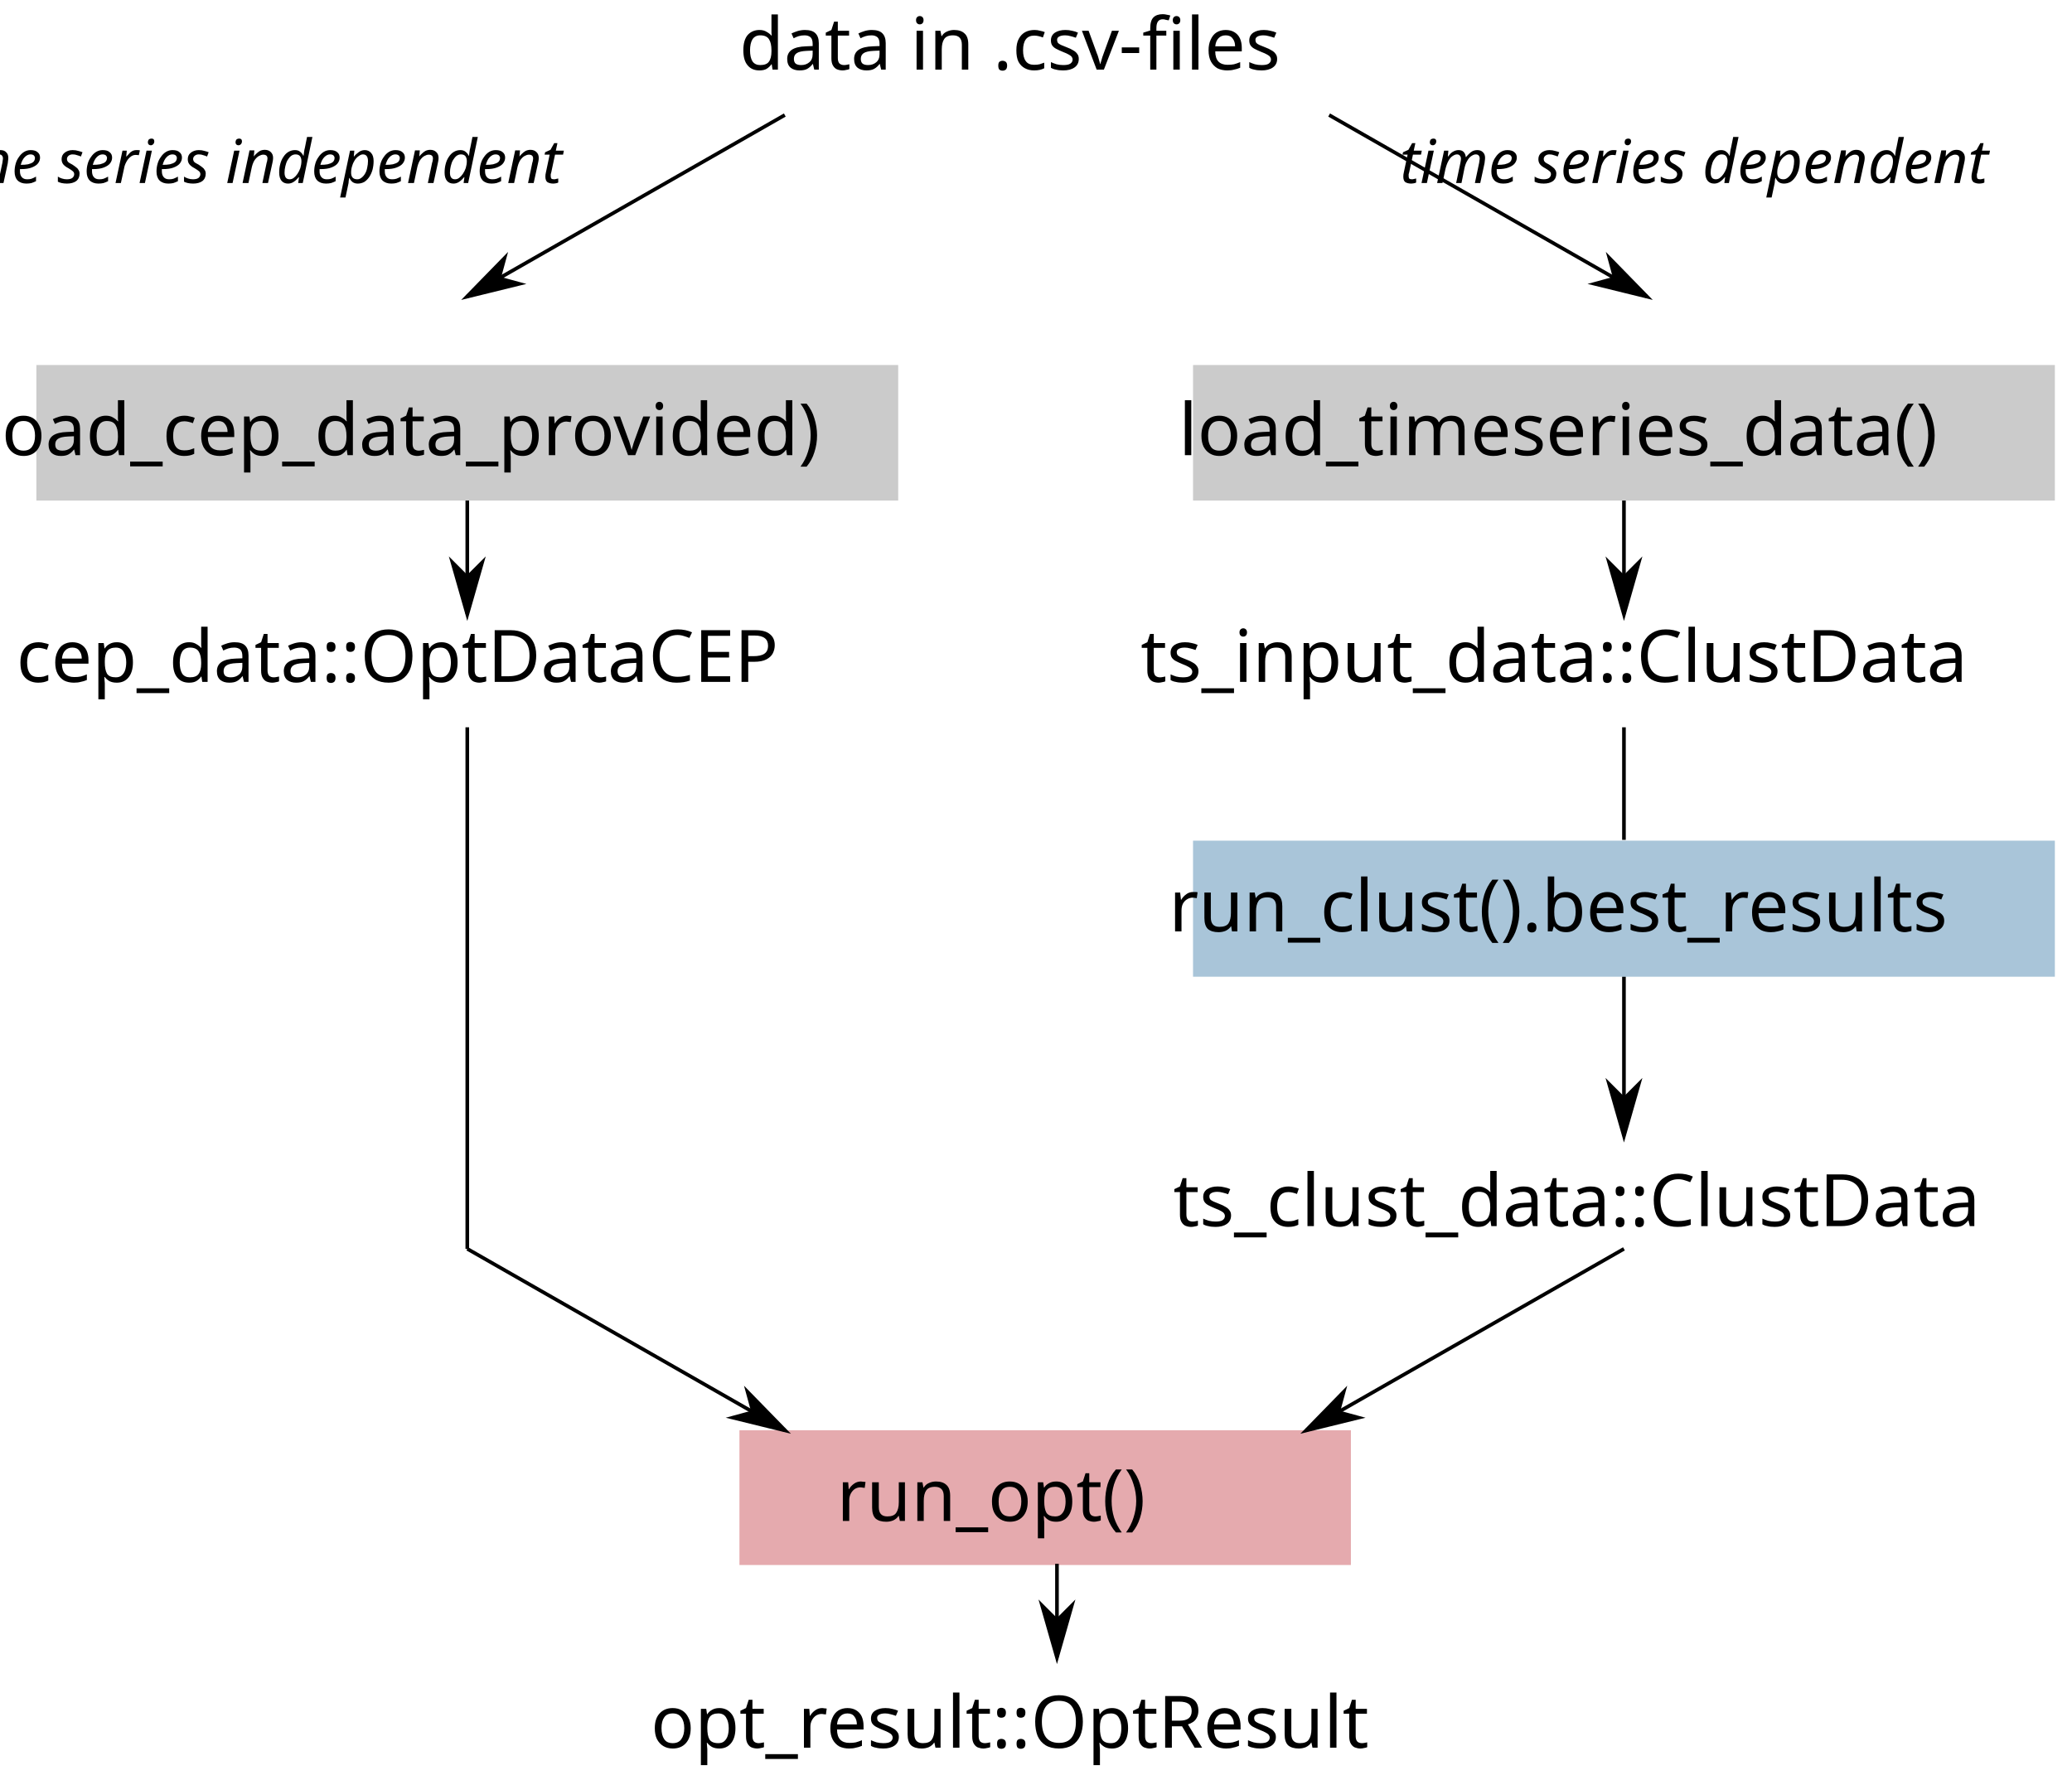
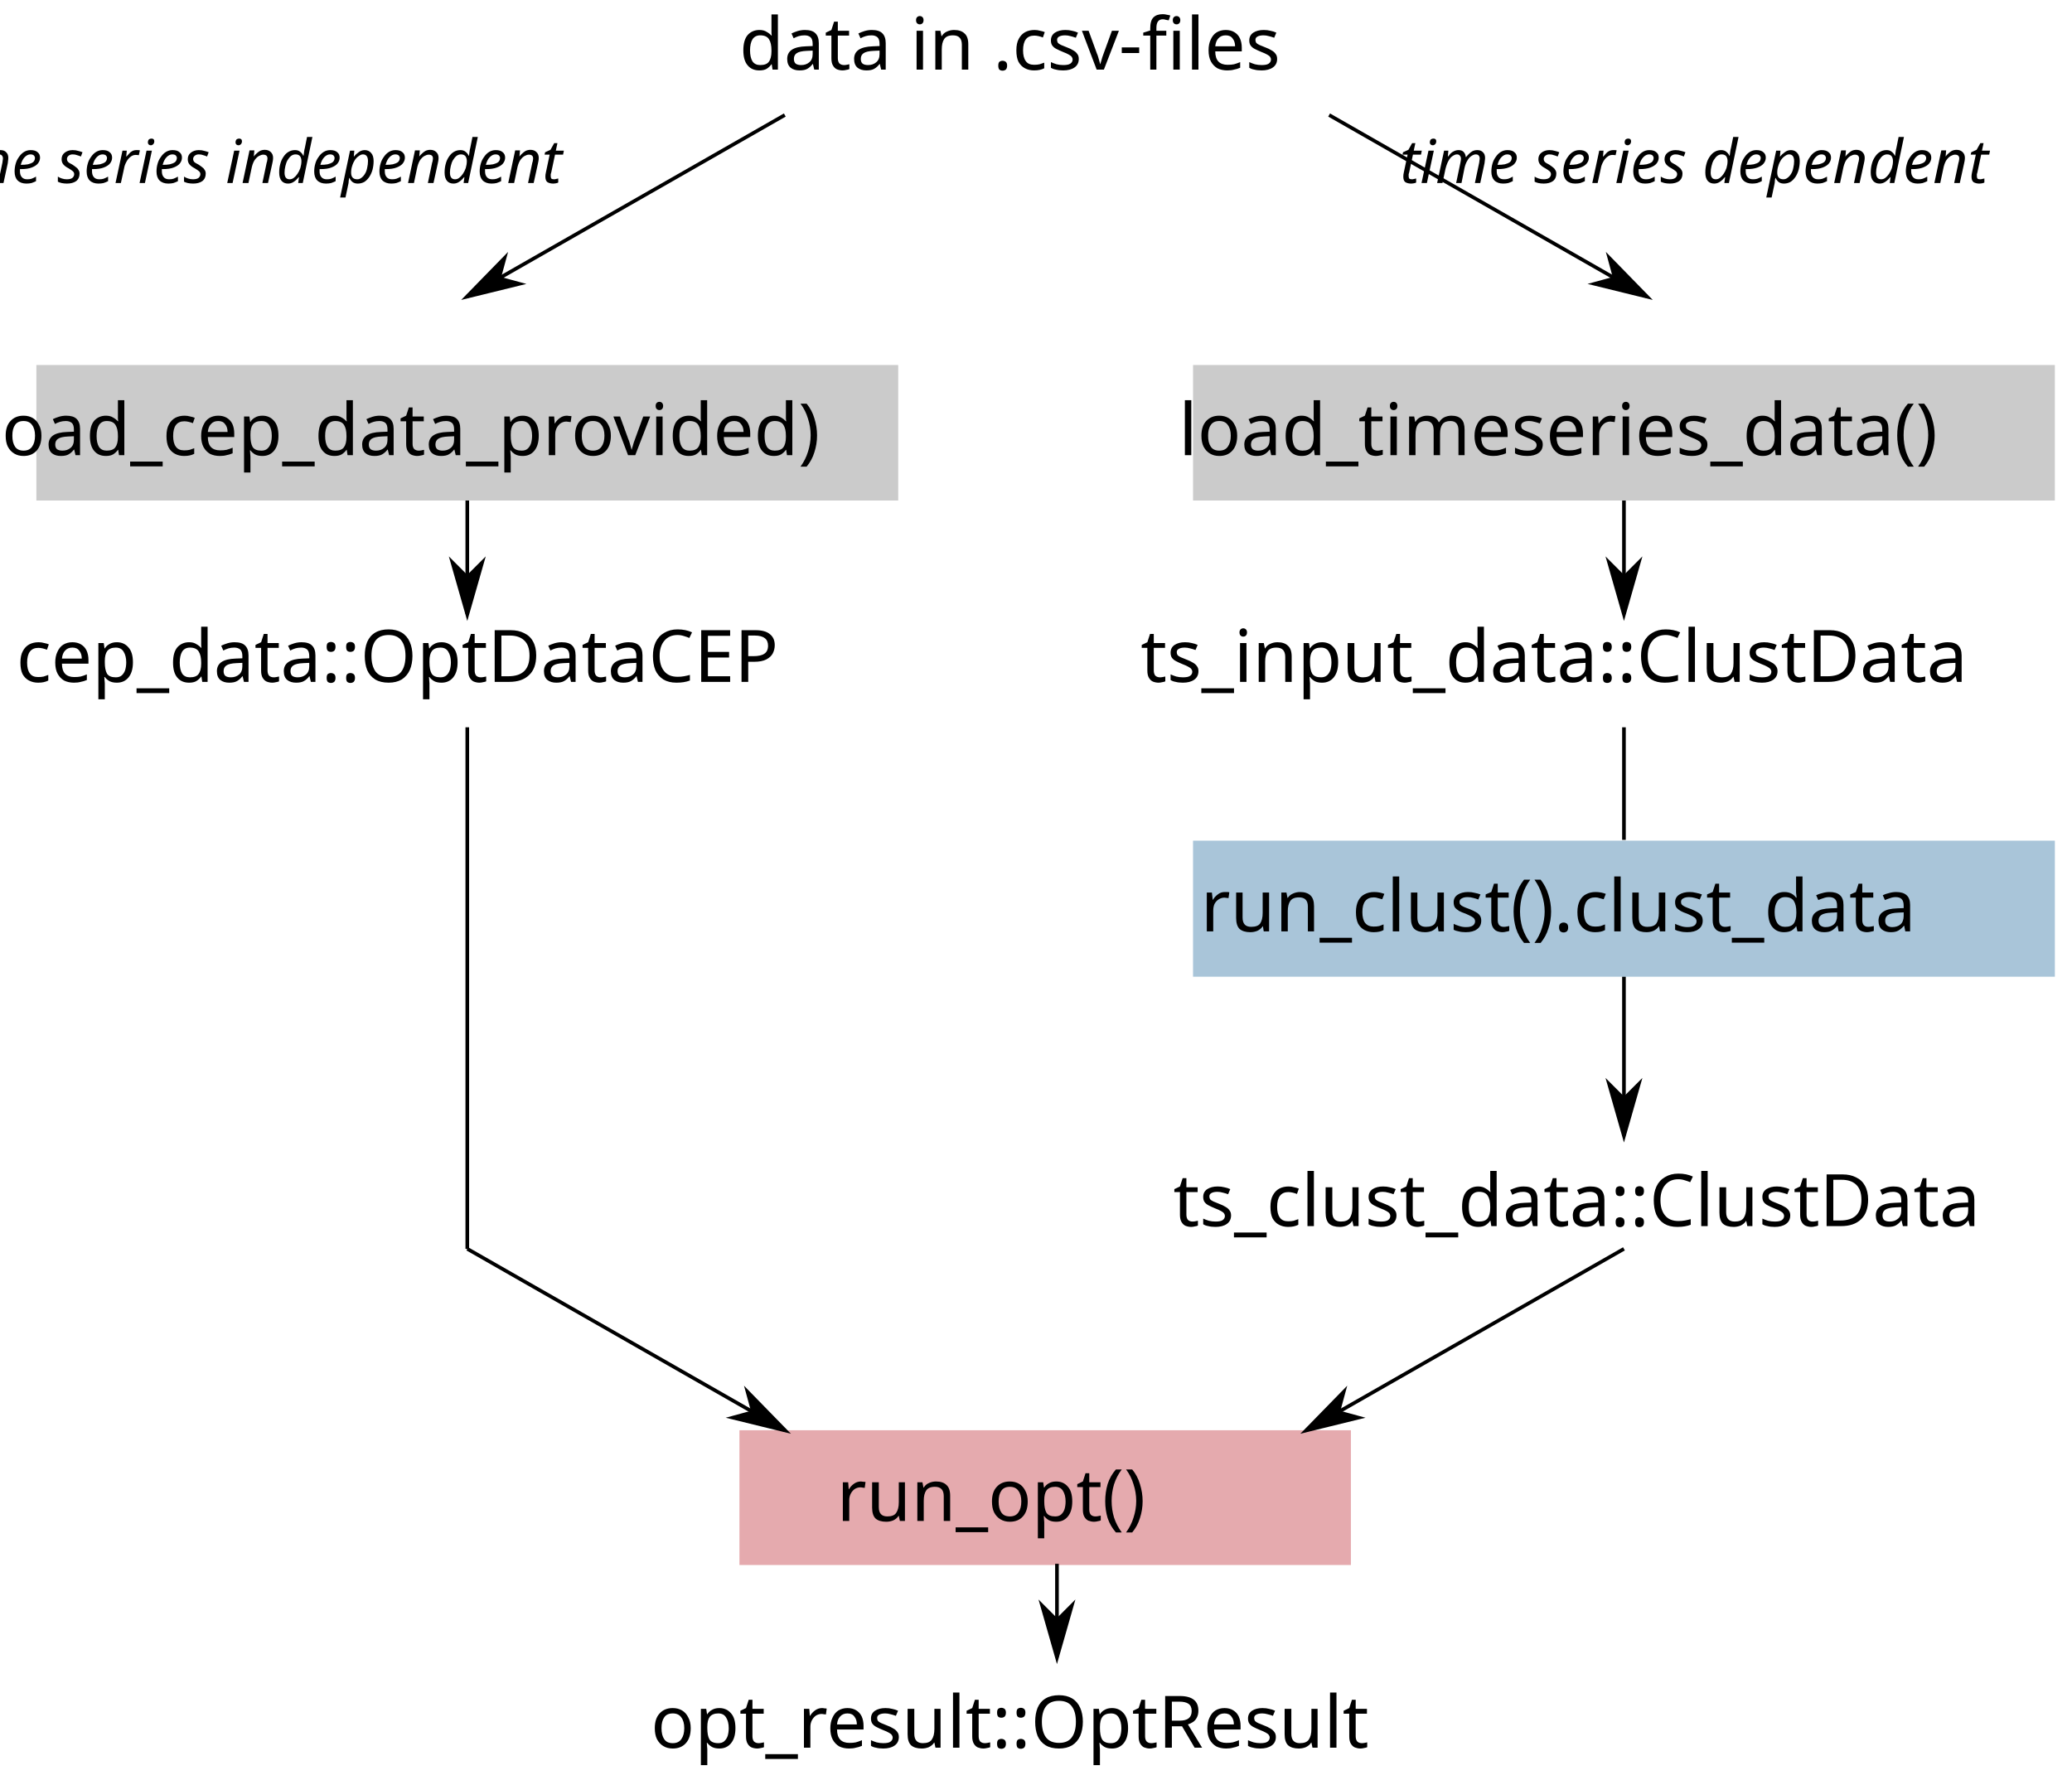
<svg xmlns="http://www.w3.org/2000/svg" width="120.861mm" height="103.829mm" viewBox="0 0 120.861 103.829" version="1.1" id="svg8">
  <defs id="defs2">
    <marker style="overflow:visible" id="marker5117" refX="0" refY="0" orient="auto">
      <path transform="matrix(-0.8,0,0,-0.8,-10,0)" style="fill:#000000;fill-opacity:1;fill-rule:evenodd;stroke:#000000;stroke-width:1pt;stroke-opacity:1" d="M 0,0 5,-5 -12.5,0 5,5 Z" id="path5115" />
    </marker>
    <marker orient="auto" refY="0" refX="0" id="marker5049" style="overflow:visible">
      <path id="path5047" d="M 0,0 5,-5 -12.5,0 5,5 Z" style="fill:#000000;fill-opacity:1;fill-rule:evenodd;stroke:#000000;stroke-width:1pt;stroke-opacity:1" transform="matrix(0.8,0,0,0.8,10,0)" />
    </marker>
    <marker orient="auto" refY="0" refX="0" id="Arrow1Lstart" style="overflow:visible">
      <path id="path4753" d="M 0,0 5,-5 -12.5,0 5,5 Z" style="fill:#000000;fill-opacity:1;fill-rule:evenodd;stroke:#000000;stroke-width:1pt;stroke-opacity:1" transform="matrix(0.8,0,0,0.8,10,0)" />
    </marker>
    <marker orient="auto" refY="0" refX="0" id="Arrow1Lend" style="overflow:visible">
      <path id="path4756" d="M 0,0 5,-5 -12.5,0 5,5 Z" style="fill:#000000;fill-opacity:1;fill-rule:evenodd;stroke:#000000;stroke-width:1pt;stroke-opacity:1" transform="matrix(-0.8,0,0,-0.8,-10,0)" />
    </marker>
    <marker orient="auto" refY="0" refX="0" id="Arrow1Lend-8-1-3-3" style="overflow:visible">
      <path id="path4756-3-0-0-6" d="M 0,0 5,-5 -12.5,0 5,5 Z" style="fill:#000000;fill-opacity:1;fill-rule:evenodd;stroke:#000000;stroke-width:1pt;stroke-opacity:1" transform="matrix(-0.8,0,0,-0.8,-10,0)" />
    </marker>
    <marker orient="auto" refY="0" refX="0" id="Arrow1Lend-3" style="overflow:visible">
      <path id="path4756-6" d="M 0,0 5,-5 -12.5,0 5,5 Z" style="fill:#000000;fill-opacity:1;fill-rule:evenodd;stroke:#000000;stroke-width:1pt;stroke-opacity:1" transform="matrix(-0.8,0,0,-0.8,-10,0)" />
    </marker>
    <marker orient="auto" refY="0" refX="0" id="Arrow1Lend-3-2" style="overflow:visible">
      <path id="path4756-6-6" d="M 0,0 5,-5 -12.5,0 5,5 Z" style="fill:#000000;fill-opacity:1;fill-rule:evenodd;stroke:#000000;stroke-width:1pt;stroke-opacity:1" transform="matrix(-0.8,0,0,-0.8,-10,0)" />
    </marker>
    <marker orient="auto" refY="0" refX="0" id="Arrow1Lend-3-2-5" style="overflow:visible">
      <path id="path4756-6-6-9" d="M 0,0 5,-5 -12.5,0 5,5 Z" style="fill:#000000;fill-opacity:1;fill-rule:evenodd;stroke:#000000;stroke-width:1pt;stroke-opacity:1" transform="matrix(-0.8,0,0,-0.8,-10,0)" />
    </marker>
    <marker orient="auto" refY="0" refX="0" id="Arrow1Lend-3-2-5-2" style="overflow:visible">
      <path id="path4756-6-6-9-8" d="M 0,0 5,-5 -12.5,0 5,5 Z" style="fill:#000000;fill-opacity:1;fill-rule:evenodd;stroke:#000000;stroke-width:1pt;stroke-opacity:1" transform="matrix(-0.8,0,0,-0.8,-10,0)" />
    </marker>
    <marker orient="auto" refY="0" refX="0" id="Arrow1Lend-3-2-5-9" style="overflow:visible">
      <path id="path4756-6-6-9-4" d="M 0,0 5,-5 -12.5,0 5,5 Z" style="fill:#000000;fill-opacity:1;fill-rule:evenodd;stroke:#000000;stroke-width:1pt;stroke-opacity:1" transform="matrix(-0.8,0,0,-0.8,-10,0)" />
    </marker>
    <marker orient="auto" refY="0" refX="0" id="Arrow1Lend-3-2-5-2-8" style="overflow:visible">
      <path id="path4756-6-6-9-8-4" d="M 0,0 5,-5 -12.5,0 5,5 Z" style="fill:#000000;fill-opacity:1;fill-rule:evenodd;stroke:#000000;stroke-width:1pt;stroke-opacity:1" transform="matrix(-0.8,0,0,-0.8,-10,0)" />
    </marker>
  </defs>
  <g id="layer1" transform="translate(-17.722,32.50245)" style="display:inline" />
  <g id="layer4" style="display:inline" transform="translate(9.574242,73.09254)">
    <g style="display:inline;opacity:1;stroke-width:1.004" id="g10311-8-7" transform="matrix(0.9958789,0,0,0.9958789,37.7029,-8.122603)">
      <rect y="18.546" x="-4.162" height="7.894" width="35.814" id="rect10261-5-7" style="opacity:1;fill:#b2030f;fill-opacity:0.337;fill-rule:nonzero;stroke:none;stroke-width:0.1;stroke-linecap:round;stroke-linejoin:bevel;stroke-miterlimit:4;stroke-dasharray:none;stroke-dashoffset:0;stroke-opacity:0.906" />
      <text id="text10280-5-6" y="23.86" x="14.435" style="font-style:normal;font-variant:normal;font-weight:normal;font-stretch:normal;font-size:4.233px;line-height:100%;font-family:'Source Sans Pro';-inkscape-font-specification:'Source Sans Pro';font-variant-ligatures:normal;font-variant-caps:normal;font-variant-numeric:normal;font-feature-settings:normal;text-align:center;writing-mode:lr-tb;text-anchor:middle;opacity:1;fill:#000000;fill-opacity:1;fill-rule:nonzero;stroke:none;stroke-width:0.1;stroke-linecap:round;stroke-linejoin:bevel;stroke-miterlimit:4;stroke-dasharray:none;stroke-dashoffset:0;stroke-opacity:0.906" xml:space="preserve">
        <tspan style="fill:#000000;stroke:none;stroke-width:0.1" y="23.86" x="14.435" id="tspan10278-07-9">run_opt()</tspan>
      </text>
    </g>
    <g style="display:inline;opacity:1;stroke-width:1.004" id="g10311-8-7-2" transform="matrix(0.9958789,0,0,0.9958789,70.77582,-70.29969)">
      <rect y="18.579" x="-10.804" height="7.938" width="50.479" id="rect10261-5-7-7" style="opacity:1;fill:#666666;fill-opacity:0.337;fill-rule:nonzero;stroke:none;stroke-width:0.1;stroke-linecap:round;stroke-linejoin:bevel;stroke-miterlimit:4;stroke-dasharray:none;stroke-dashoffset:0;stroke-opacity:0.906" />
      <text id="text10280-5-6-0" y="23.86" x="14.435" style="font-style:normal;font-variant:normal;font-weight:normal;font-stretch:normal;font-size:4.233px;line-height:100%;font-family:'Source Sans Pro';-inkscape-font-specification:'Source Sans Pro';font-variant-ligatures:normal;font-variant-caps:normal;font-variant-numeric:normal;font-feature-settings:normal;text-align:center;writing-mode:lr-tb;text-anchor:middle;opacity:1;fill:#000000;fill-opacity:1;fill-rule:nonzero;stroke:none;stroke-width:0.1;stroke-linecap:round;stroke-linejoin:bevel;stroke-miterlimit:4;stroke-dasharray:none;stroke-dashoffset:0;stroke-opacity:0.906" xml:space="preserve">
        <tspan style="fill:#000000;stroke:none;stroke-width:0.1" y="23.86" x="14.435" id="tspan10278-07-9-9">load_timeseries_data()</tspan>
      </text>
    </g>
  </g>
  <g id="layer3" style="display:inline" transform="translate(9.574242,73.09254)">
    <text xml:space="preserve" style="font-style:normal;font-variant:normal;font-weight:normal;font-stretch:normal;font-size:4.233px;line-height:100%;font-family:'Source Sans Pro';-inkscape-font-specification:'Source Sans Pro';font-variant-ligatures:normal;font-variant-caps:normal;font-variant-numeric:normal;font-feature-settings:normal;text-align:center;writing-mode:lr-tb;text-anchor:middle;display:inline;opacity:1;fill:#000000;fill-opacity:1;fill-rule:nonzero;stroke:none;stroke-width:0.265;stroke-linecap:round;stroke-linejoin:bevel;stroke-miterlimit:4;stroke-dasharray:none;stroke-dashoffset:0;stroke-opacity:0.906" x="52.079" y="28.868" id="text5844-9-3">
      <tspan x="52.079" y="28.868" style="font-style:normal;font-variant:normal;font-weight:normal;font-stretch:normal;line-height:100%;font-family:'Source Sans Pro';-inkscape-font-specification:'Source Sans Pro';fill:#000000;stroke:none;stroke-width:0.265" id="tspan9819-0-6">opt_result::OptResult</tspan>
    </text>
    <path style="color:#000000;clip-rule:nonzero;display:inline;overflow:visible;visibility:visible;opacity:1;isolation:auto;mix-blend-mode:normal;color-interpolation:sRGB;color-interpolation-filters:linearRGB;solid-color:#000000;solid-opacity:1;fill:#000000;fill-opacity:1;fill-rule:evenodd;stroke:#000000;stroke-width:0.212;stroke-linecap:butt;stroke-linejoin:miter;stroke-miterlimit:4;stroke-dasharray:none;stroke-dashoffset:0;stroke-opacity:1;marker-end:url(#Arrow1Lend-8-1-3-3);color-rendering:auto;image-rendering:auto;shape-rendering:auto;text-rendering:auto;enable-background:accumulate" d="m 52.079,18.138 v 5.439" id="path4751-7-5-7-7" />
    <path style="color:#000000;clip-rule:nonzero;display:inline;overflow:visible;visibility:visible;opacity:1;isolation:auto;mix-blend-mode:normal;color-interpolation:sRGB;color-interpolation-filters:linearRGB;solid-color:#000000;solid-opacity:1;fill:#000000;fill-opacity:1;fill-rule:evenodd;stroke:#000000;stroke-width:0.212;stroke-linecap:butt;stroke-linejoin:miter;stroke-miterlimit:4;stroke-dasharray:none;stroke-dashoffset:0;stroke-opacity:1;color-rendering:auto;image-rendering:auto;shape-rendering:auto;text-rendering:auto;enable-background:accumulate" d="m 85.152,-30.663 v 6.567" id="path4751-7-5-7-7-2-6-6" />
    <path style="color:#000000;clip-rule:nonzero;display:inline;overflow:visible;visibility:visible;opacity:1;isolation:auto;mix-blend-mode:normal;color-interpolation:sRGB;color-interpolation-filters:linearRGB;solid-color:#000000;solid-opacity:1;fill:#000000;fill-opacity:1;fill-rule:evenodd;stroke:#000000;stroke-width:0.212;stroke-linecap:butt;stroke-linejoin:miter;stroke-miterlimit:4;stroke-dasharray:none;stroke-dashoffset:0;stroke-opacity:1;color-rendering:auto;image-rendering:auto;shape-rendering:auto;text-rendering:auto;enable-background:accumulate" d="M 17.683,-30.663 V -0.236" id="path4751-7-5-7-7-2-6-6-0" />
  </g>
  <g id="layer2" style="display:inline;opacity:1" transform="translate(9.574242,73.09254)">
    <g style="display:inline;opacity:1;stroke-width:1.004" id="g12286" transform="matrix(0.9958789,0,0,0.9958789,-26.98272,-48.22771)">
      <g transform="translate(32.63068,38.80691)" id="g10306" style="display:inline;stroke-width:1.004" />
    </g>
    <path id="path4751" d="m 85.152,-16.111 v 9.26" style="color:#000000;clip-rule:nonzero;display:inline;overflow:visible;visibility:visible;opacity:1;isolation:auto;mix-blend-mode:normal;color-interpolation:sRGB;color-interpolation-filters:linearRGB;solid-color:#000000;solid-opacity:1;fill:#000000;fill-opacity:1;fill-rule:evenodd;stroke:#000000;stroke-width:0.212;stroke-linecap:butt;stroke-linejoin:miter;stroke-miterlimit:4;stroke-dasharray:none;stroke-dashoffset:0;stroke-opacity:1;marker-end:url(#Arrow1Lend);color-rendering:auto;image-rendering:auto;shape-rendering:auto;text-rendering:auto;enable-background:accumulate" />
    <g id="g4874" transform="translate(41.06217,-18.59988)">
      <rect transform="matrix(0.9958789,0,0,0.9958789,5.513487,-9.580727)" y="4.149" x="13.496" height="7.97" width="50.479" id="rect10261-0" style="display:inline;opacity:0.338;fill:#00548f;fill-opacity:1;fill-rule:nonzero;stroke:none;stroke-width:0.1;stroke-linecap:round;stroke-linejoin:bevel;stroke-miterlimit:4;stroke-dasharray:none;stroke-dashoffset:0;stroke-opacity:0.906" ry="0" />
      <text id="text10280-6" y="-0.157" x="44.09" style="font-style:normal;font-variant:normal;font-weight:normal;font-stretch:normal;font-size:4.216px;line-height:100%;font-family:'Source Sans Pro';-inkscape-font-specification:'Source Sans Pro';font-variant-ligatures:normal;font-variant-caps:normal;font-variant-numeric:normal;font-feature-settings:normal;text-align:center;writing-mode:lr-tb;text-anchor:middle;display:inline;opacity:1;fill:#000000;fill-opacity:1;fill-rule:nonzero;stroke:none;stroke-width:0.1;stroke-linecap:round;stroke-linejoin:bevel;stroke-miterlimit:4;stroke-dasharray:none;stroke-dashoffset:0;stroke-opacity:0.906" xml:space="preserve">
-         <tspan id="tspan4846" style="fill:#000000;stroke:none;stroke-width:0.1" y="-0.157" x="44.09">run_clust().best_results</tspan>
+         <tspan id="tspan4846" style="fill:#000000;stroke:none;stroke-width:0.1" y="-0.157" x="44.09">run_clust().clust_data</tspan>
      </text>
    </g>
    <text xml:space="preserve" style="font-style:normal;font-variant:normal;font-weight:normal;font-stretch:normal;font-size:4.233px;line-height:100%;font-family:'Source Sans Pro';-inkscape-font-specification:'Source Sans Pro';font-variant-ligatures:normal;font-variant-caps:normal;font-variant-numeric:normal;font-feature-settings:normal;text-align:center;writing-mode:lr-tb;text-anchor:middle;display:inline;opacity:1;fill:#000000;fill-opacity:1;fill-rule:nonzero;stroke:none;stroke-width:0.265;stroke-linecap:round;stroke-linejoin:bevel;stroke-miterlimit:4;stroke-dasharray:none;stroke-dashoffset:0;stroke-opacity:0.906" x="85.152" y="-1.559" id="text5844-8">
      <tspan x="85.152" y="-1.559" style="font-style:normal;font-variant:normal;font-weight:normal;font-stretch:normal;line-height:100%;font-family:'Source Sans Pro';-inkscape-font-specification:'Source Sans Pro';fill:#000000;stroke:none;stroke-width:0.265" id="tspan11034">ts_clust_data::ClustData</tspan>
    </text>
    <text xml:space="preserve" style="font-style:normal;font-variant:normal;font-weight:normal;font-stretch:normal;font-size:4.233px;line-height:100%;font-family:'Source Sans Pro';-inkscape-font-specification:'Source Sans Pro';font-variant-ligatures:normal;font-variant-caps:normal;font-variant-numeric:normal;font-feature-settings:normal;text-align:center;writing-mode:lr-tb;text-anchor:middle;display:inline;opacity:1;fill:#000000;fill-opacity:1;fill-rule:nonzero;stroke:none;stroke-width:0.265;stroke-linecap:round;stroke-linejoin:bevel;stroke-miterlimit:4;stroke-dasharray:none;stroke-dashoffset:0;stroke-opacity:0.906" x="83.829" y="-33.309" id="text5844-8-5">
      <tspan x="83.829" y="-33.309" style="font-style:normal;font-variant:normal;font-weight:normal;font-stretch:normal;line-height:100%;font-family:'Source Sans Pro';-inkscape-font-specification:'Source Sans Pro';fill:#000000;stroke:none;stroke-width:0.265" id="tspan11034-5">ts_input_data::ClustData</tspan>
    </text>
    <path id="path4751-0" d="m 85.152,-43.892 v 6.615" style="color:#000000;clip-rule:nonzero;display:inline;overflow:visible;visibility:visible;opacity:1;isolation:auto;mix-blend-mode:normal;color-interpolation:sRGB;color-interpolation-filters:linearRGB;solid-color:#000000;solid-opacity:1;fill:#000000;fill-opacity:1;fill-rule:evenodd;stroke:#000000;stroke-width:0.212;stroke-linecap:butt;stroke-linejoin:miter;stroke-miterlimit:4;stroke-dasharray:none;stroke-dashoffset:0;stroke-opacity:1;marker-end:url(#Arrow1Lend-3);color-rendering:auto;image-rendering:auto;shape-rendering:auto;text-rendering:auto;enable-background:accumulate" />
    <flowRoot xml:space="preserve" id="flowRoot5885" style="font-style:normal;font-variant:normal;font-weight:normal;font-stretch:normal;font-size:24px;line-height:0%;font-family:'Source Sans Pro';-inkscape-font-specification:'Source Sans Pro';font-variant-ligatures:normal;font-variant-caps:normal;font-variant-numeric:normal;font-feature-settings:normal;text-align:center;writing-mode:lr-tb;text-anchor:middle;opacity:1;fill:#666666;fill-opacity:1;fill-rule:nonzero;stroke:none;stroke-width:60;stroke-linecap:round;stroke-linejoin:bevel;stroke-miterlimit:4;stroke-dasharray:none;stroke-dashoffset:0;stroke-opacity:1" transform="matrix(0.2645833,0,0,0.2645833,-16.42092,-7.90052)">
      <flowRegion id="flowRegion5887">
        <rect id="rect5889" width="155" height="80" x="233.896" y="-181.031" />
      </flowRegion>
      <flowPara id="flowPara5891" />
    </flowRoot>
    <g style="display:inline;opacity:1;stroke-width:1.004" id="g10311-8-7-2-1" transform="matrix(0.9958789,0,0,0.9958789,3.307071,-70.29969)">
      <rect y="18.579" x="-10.804" height="7.938" width="50.479" id="rect10261-5-7-7-8" style="opacity:1;fill:#666666;fill-opacity:0.337;fill-rule:nonzero;stroke:none;stroke-width:0.1;stroke-linecap:round;stroke-linejoin:bevel;stroke-miterlimit:4;stroke-dasharray:none;stroke-dashoffset:0;stroke-opacity:0.906" />
      <text id="text10280-5-6-0-7" y="23.86" x="14.435" style="font-style:normal;font-variant:normal;font-weight:normal;font-stretch:normal;font-size:4.233px;line-height:100%;font-family:'Source Sans Pro';-inkscape-font-specification:'Source Sans Pro';font-variant-ligatures:normal;font-variant-caps:normal;font-variant-numeric:normal;font-feature-settings:normal;text-align:center;writing-mode:lr-tb;text-anchor:middle;opacity:1;fill:#000000;fill-opacity:1;fill-rule:nonzero;stroke:none;stroke-width:0.1;stroke-linecap:round;stroke-linejoin:bevel;stroke-miterlimit:4;stroke-dasharray:none;stroke-dashoffset:0;stroke-opacity:0.906" xml:space="preserve">
        <tspan style="fill:#000000;stroke:none;stroke-width:0.1" y="23.86" x="14.435" id="tspan10278-07-9-9-9">load_cep_data_provided)</tspan>
      </text>
    </g>
    <text xml:space="preserve" style="font-style:normal;font-variant:normal;font-weight:normal;font-stretch:normal;font-size:4.233px;line-height:100%;font-family:'Source Sans Pro';-inkscape-font-specification:'Source Sans Pro';font-variant-ligatures:normal;font-variant-caps:normal;font-variant-numeric:normal;font-feature-settings:normal;text-align:center;writing-mode:lr-tb;text-anchor:middle;display:inline;opacity:1;fill:#000000;fill-opacity:1;fill-rule:nonzero;stroke:none;stroke-width:0.265;stroke-linecap:round;stroke-linejoin:bevel;stroke-miterlimit:4;stroke-dasharray:none;stroke-dashoffset:0;stroke-opacity:0.906" x="16.36" y="-33.309" id="text5844-8-5-2">
      <tspan x="16.36" y="-33.309" style="font-style:normal;font-variant:normal;font-weight:normal;font-stretch:normal;line-height:100%;font-family:'Source Sans Pro';-inkscape-font-specification:'Source Sans Pro';fill:#000000;stroke:none;stroke-width:0.265" id="tspan11034-5-0">cep_data::OptDataCEP</tspan>
    </text>
    <path id="path4751-0-2" d="m 17.683,-43.892 v 6.615" style="color:#000000;clip-rule:nonzero;display:inline;overflow:visible;visibility:visible;opacity:1;isolation:auto;mix-blend-mode:normal;color-interpolation:sRGB;color-interpolation-filters:linearRGB;solid-color:#000000;solid-opacity:1;fill:#000000;fill-opacity:1;fill-rule:evenodd;stroke:#000000;stroke-width:0.212;stroke-linecap:butt;stroke-linejoin:miter;stroke-miterlimit:4;stroke-dasharray:none;stroke-dashoffset:0;stroke-opacity:1;marker-end:url(#Arrow1Lend-3-2);color-rendering:auto;image-rendering:auto;shape-rendering:auto;text-rendering:auto;enable-background:accumulate" />
    <text xml:space="preserve" style="font-style:normal;font-variant:normal;font-weight:normal;font-stretch:normal;font-size:4.233px;line-height:100%;font-family:'Source Sans Pro';-inkscape-font-specification:'Source Sans Pro';font-variant-ligatures:normal;font-variant-caps:normal;font-variant-numeric:normal;font-feature-settings:normal;text-align:center;writing-mode:lr-tb;text-anchor:middle;display:inline;opacity:1;fill:#000000;fill-opacity:1;fill-rule:nonzero;stroke:none;stroke-width:0.265;stroke-linecap:round;stroke-linejoin:bevel;stroke-miterlimit:4;stroke-dasharray:none;stroke-dashoffset:0;stroke-opacity:0.906" x="52.079" y="-69.028" id="text5844-8-5-2-3">
      <tspan x="52.079" y="-69.028" style="font-style:normal;font-variant:normal;font-weight:normal;font-stretch:normal;line-height:100%;font-family:'Source Sans Pro';-inkscape-font-specification:'Source Sans Pro';fill:#000000;stroke:none;stroke-width:0.265" id="tspan11034-5-0-7">data in .csv-files</tspan>
    </text>
    <path id="path4751-0-2-2" d="M 36.204,-66.382 17.683,-55.798" style="color:#000000;clip-rule:nonzero;display:inline;overflow:visible;visibility:visible;opacity:1;isolation:auto;mix-blend-mode:normal;color-interpolation:sRGB;color-interpolation-filters:linearRGB;solid-color:#000000;solid-opacity:1;fill:#000000;fill-opacity:1;fill-rule:evenodd;stroke:#000000;stroke-width:0.212;stroke-linecap:butt;stroke-linejoin:miter;stroke-miterlimit:4;stroke-dasharray:none;stroke-dashoffset:0;stroke-opacity:1;marker-end:url(#Arrow1Lend-3-2-5);color-rendering:auto;image-rendering:auto;shape-rendering:auto;text-rendering:auto;enable-background:accumulate" />
    <path id="path4751-0-2-2-9" d="m 67.954,-66.382 18.521,10.583" style="color:#000000;clip-rule:nonzero;display:inline;overflow:visible;visibility:visible;opacity:1;isolation:auto;mix-blend-mode:normal;color-interpolation:sRGB;color-interpolation-filters:linearRGB;solid-color:#000000;solid-opacity:1;fill:#000000;fill-opacity:1;fill-rule:evenodd;stroke:#000000;stroke-width:0.212;stroke-linecap:butt;stroke-linejoin:miter;stroke-miterlimit:4;stroke-dasharray:none;stroke-dashoffset:0;stroke-opacity:1;marker-end:url(#Arrow1Lend-3-2-5-2);color-rendering:auto;image-rendering:auto;shape-rendering:auto;text-rendering:auto;enable-background:accumulate" />
    <text xml:space="preserve" style="font-style:normal;font-variant:normal;font-weight:normal;font-stretch:normal;font-size:4.233px;line-height:100%;font-family:'Source Sans Pro';-inkscape-font-specification:'Source Sans Pro';font-variant-ligatures:normal;font-variant-caps:normal;font-variant-numeric:normal;font-feature-settings:normal;text-align:center;writing-mode:lr-tb;text-anchor:middle;display:inline;opacity:1;fill:#000000;fill-opacity:1;fill-rule:nonzero;stroke:none;stroke-width:0.265;stroke-linecap:round;stroke-linejoin:bevel;stroke-miterlimit:4;stroke-dasharray:none;stroke-dashoffset:0;stroke-opacity:0.906" x="93.089" y="-62.413" id="text5844-8-5-2-3-7">
      <tspan x="93.089" y="-62.413" style="font-style:italic;font-variant:normal;font-weight:normal;font-stretch:normal;font-size:3.528px;line-height:100%;font-family:'Source Sans Pro';-inkscape-font-specification:'Source Sans Pro Italic';fill:#000000;stroke:none;stroke-width:0.265" id="tspan11034-5-0-7-3">time series dependent</tspan>
      <tspan x="93.089" y="-58.18" style="font-style:normal;font-variant:normal;font-weight:normal;font-stretch:normal;line-height:100%;font-family:'Source Sans Pro';-inkscape-font-specification:'Source Sans Pro';fill:#000000;stroke:none;stroke-width:0.265" id="tspan6879" />
    </text>
    <text xml:space="preserve" style="font-style:normal;font-variant:normal;font-weight:normal;font-stretch:normal;font-size:4.233px;line-height:100%;font-family:'Source Sans Pro';-inkscape-font-specification:'Source Sans Pro';font-variant-ligatures:normal;font-variant-caps:normal;font-variant-numeric:normal;font-feature-settings:normal;text-align:center;writing-mode:lr-tb;text-anchor:middle;display:inline;opacity:1;fill:#000000;fill-opacity:1;fill-rule:nonzero;stroke:none;stroke-width:0.265;stroke-linecap:round;stroke-linejoin:bevel;stroke-miterlimit:4;stroke-dasharray:none;stroke-dashoffset:0;stroke-opacity:0.906" x="8.423" y="-62.413" id="text5844-8-5-2-3-7-6">
      <tspan x="8.423" y="-62.413" style="font-style:italic;font-variant:normal;font-weight:normal;font-stretch:normal;font-size:3.528px;line-height:100%;font-family:'Source Sans Pro';-inkscape-font-specification:'Source Sans Pro Italic';fill:#000000;stroke:none;stroke-width:0.265" id="tspan11034-5-0-7-3-1">time series independent</tspan>
      <tspan x="8.423" y="-58.18" style="font-style:italic;font-variant:normal;font-weight:normal;font-stretch:normal;font-size:3.528px;line-height:100%;font-family:'Source Sans Pro';-inkscape-font-specification:'Source Sans Pro Italic';fill:#000000;stroke:none;stroke-width:0.265" id="tspan6902" />
      <tspan x="8.423" y="-53.946" style="font-style:normal;font-variant:normal;font-weight:normal;font-stretch:normal;line-height:100%;font-family:'Source Sans Pro';-inkscape-font-specification:'Source Sans Pro';fill:#000000;stroke:none;stroke-width:0.265" id="tspan6879-2" />
    </text>
    <path id="path4751-0-2-2-7" d="M 85.152,-0.236 66.631,10.347" style="color:#000000;clip-rule:nonzero;display:inline;overflow:visible;visibility:visible;opacity:1;isolation:auto;mix-blend-mode:normal;color-interpolation:sRGB;color-interpolation-filters:linearRGB;solid-color:#000000;solid-opacity:1;fill:#000000;fill-opacity:1;fill-rule:evenodd;stroke:#000000;stroke-width:0.212;stroke-linecap:butt;stroke-linejoin:miter;stroke-miterlimit:4;stroke-dasharray:none;stroke-dashoffset:0;stroke-opacity:1;marker-end:url(#Arrow1Lend-3-2-5-9);color-rendering:auto;image-rendering:auto;shape-rendering:auto;text-rendering:auto;enable-background:accumulate" />
    <path id="path4751-0-2-2-9-5" d="M 17.683,-0.236 36.204,10.347" style="color:#000000;clip-rule:nonzero;display:inline;overflow:visible;visibility:visible;opacity:1;isolation:auto;mix-blend-mode:normal;color-interpolation:sRGB;color-interpolation-filters:linearRGB;solid-color:#000000;solid-opacity:1;fill:#000000;fill-opacity:1;fill-rule:evenodd;stroke:#000000;stroke-width:0.212;stroke-linecap:butt;stroke-linejoin:miter;stroke-miterlimit:4;stroke-dasharray:none;stroke-dashoffset:0;stroke-opacity:1;marker-end:url(#Arrow1Lend-3-2-5-2-8);color-rendering:auto;image-rendering:auto;shape-rendering:auto;text-rendering:auto;enable-background:accumulate" />
  </g>
</svg>
